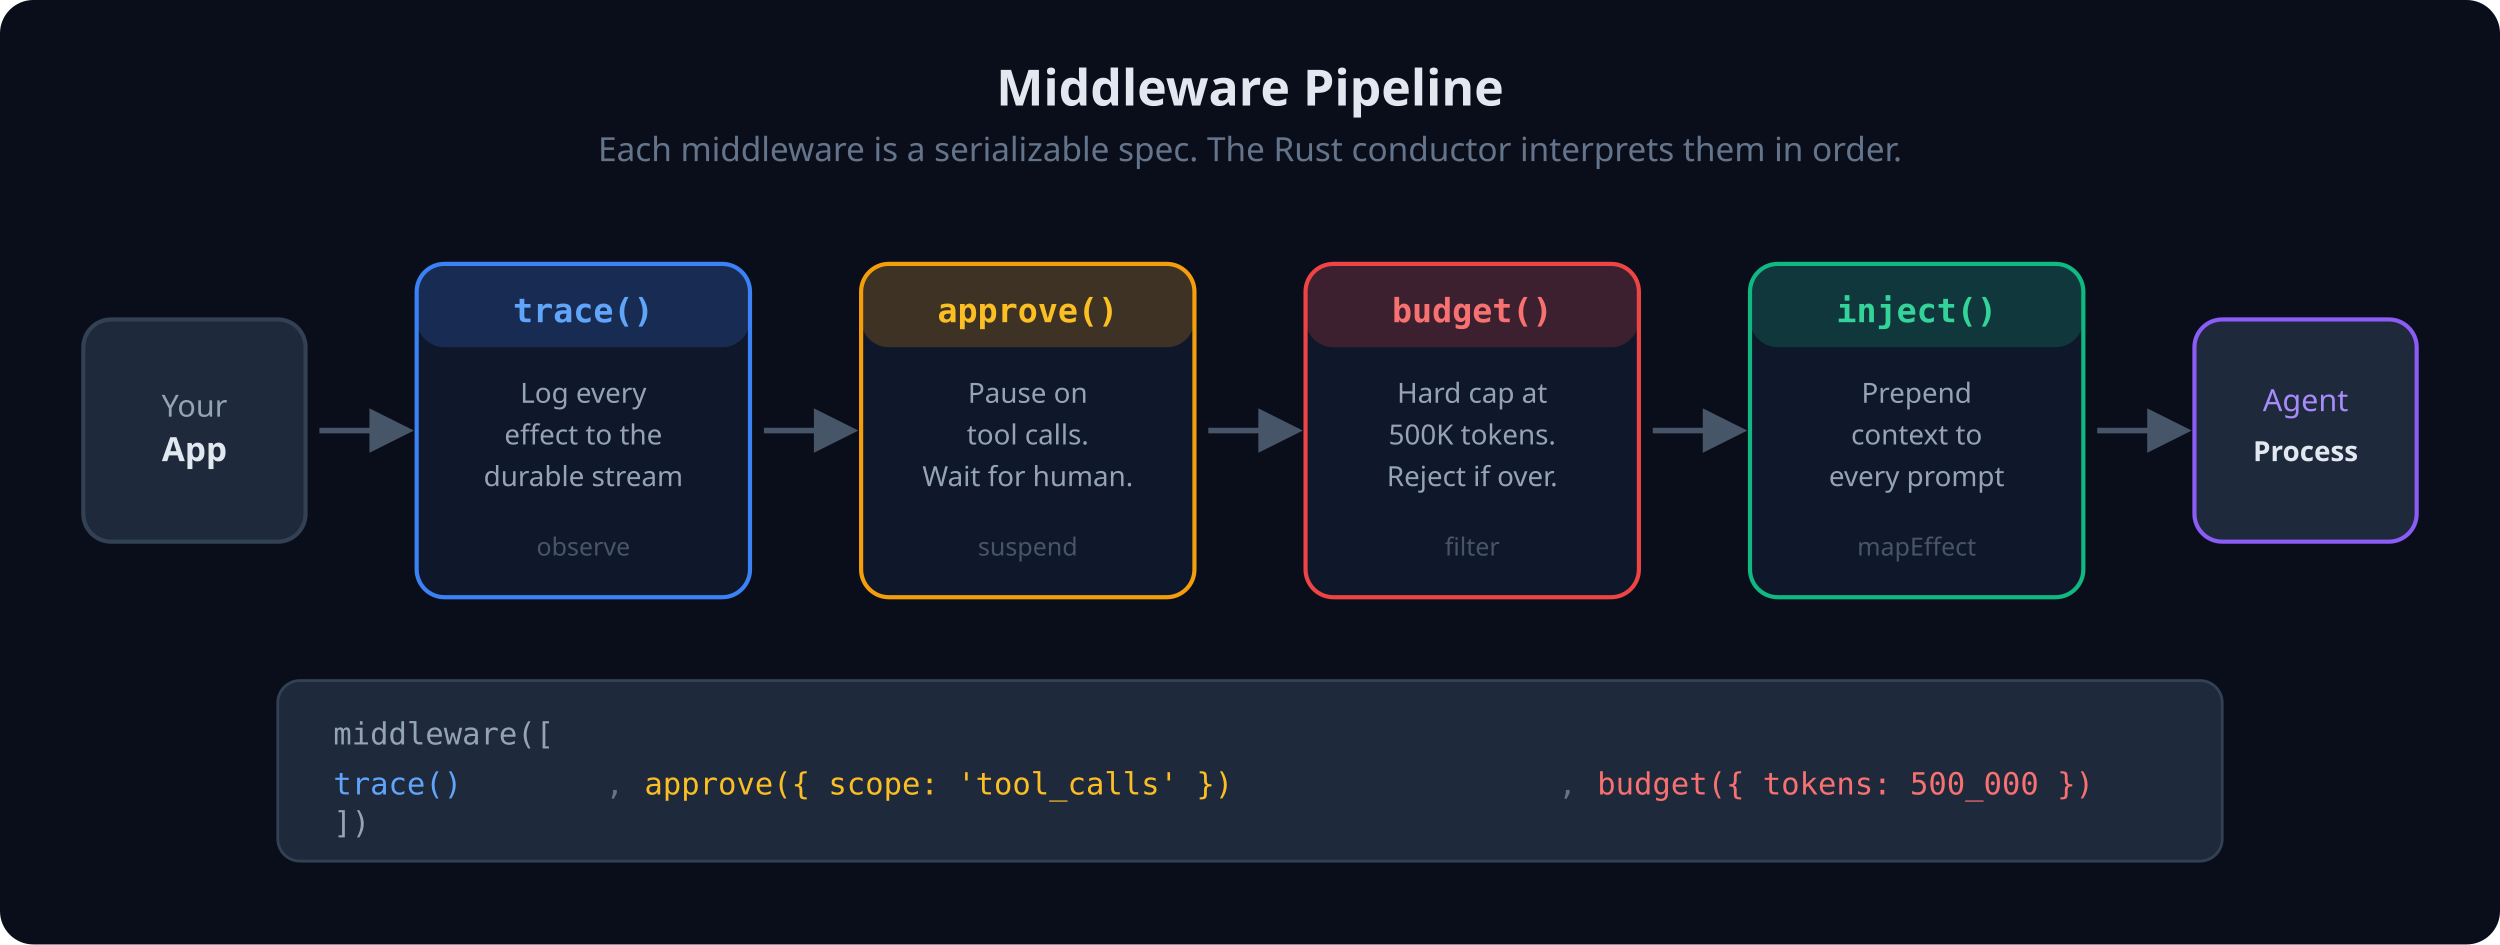
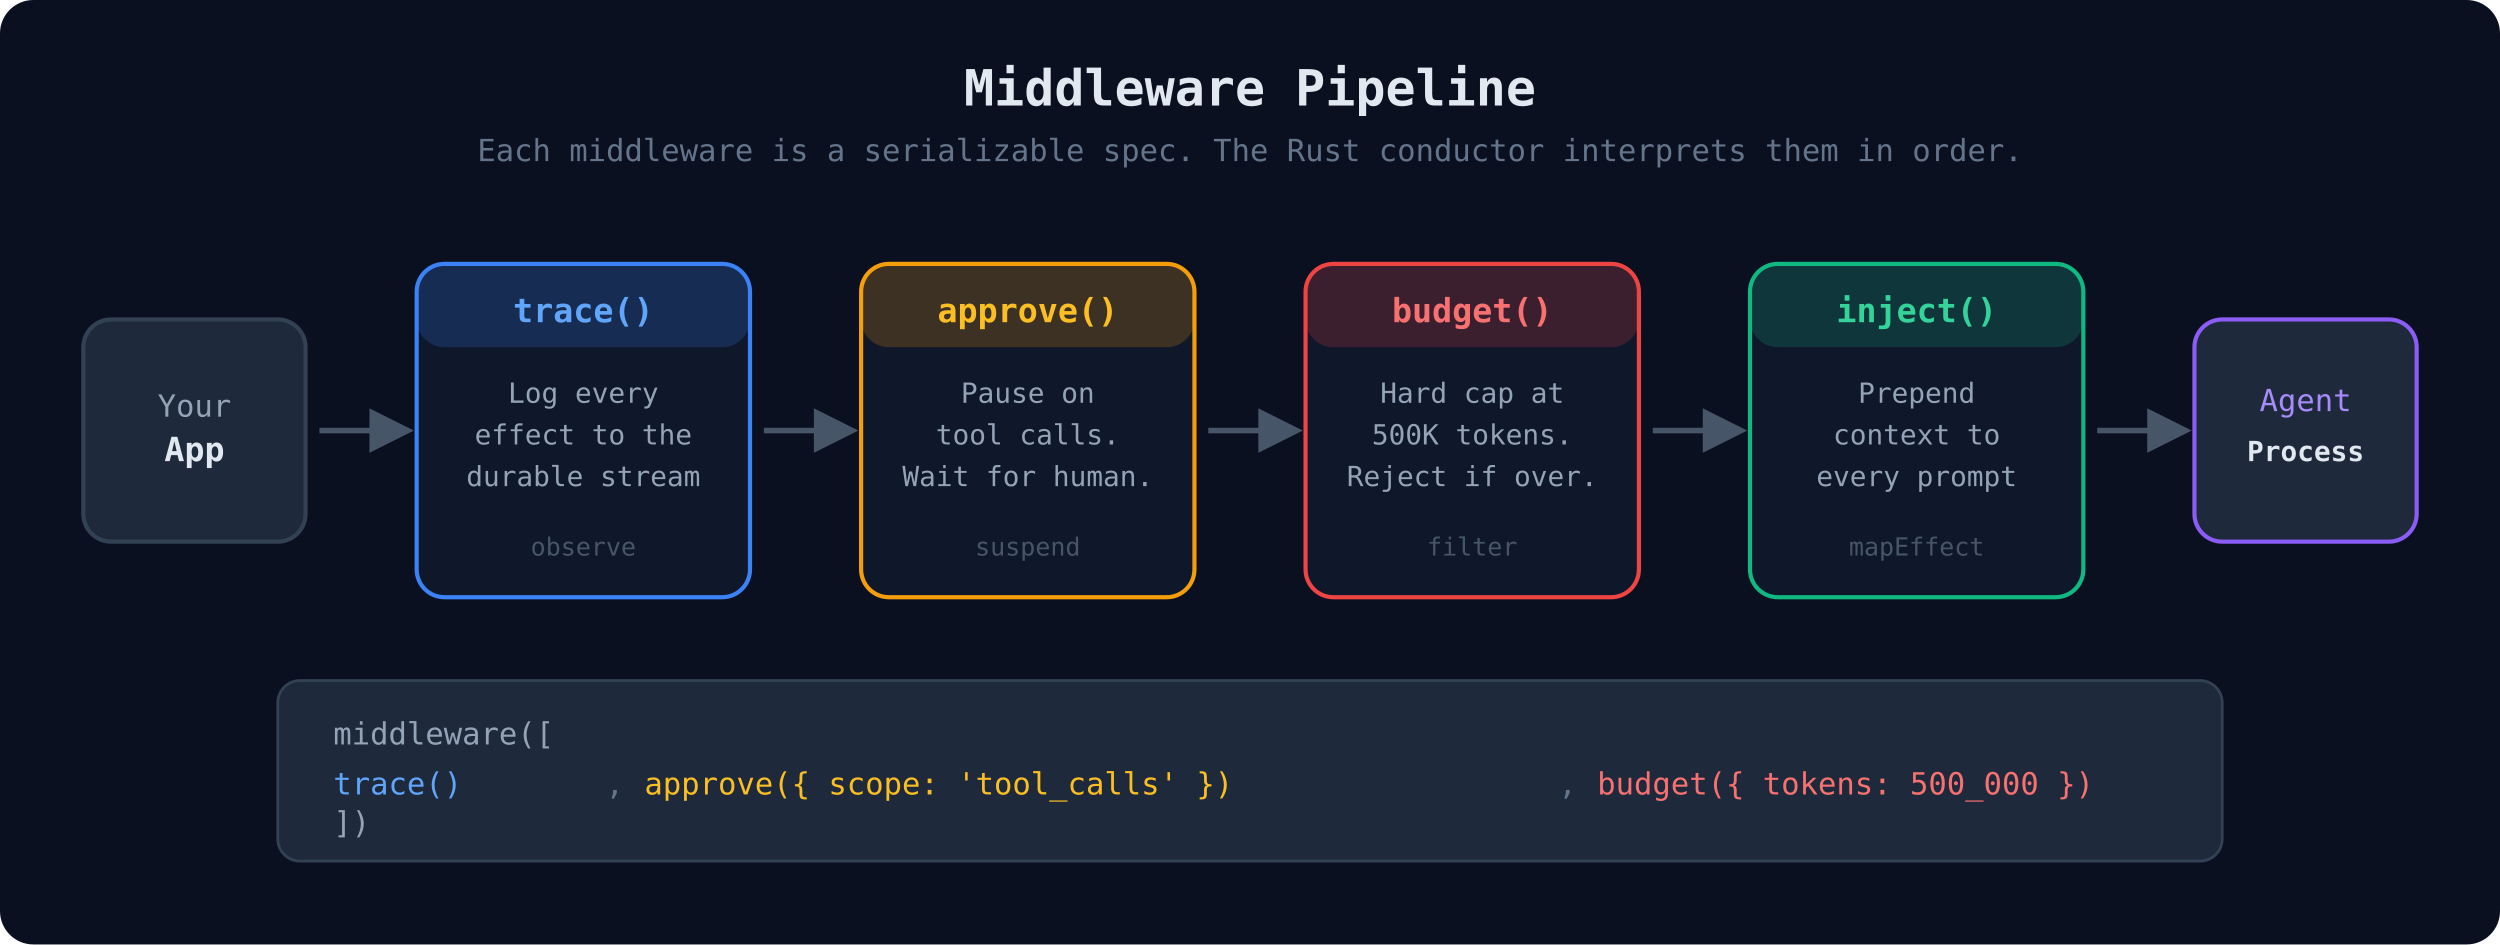
- <svg xmlns="http://www.w3.org/2000/svg" viewBox="0 0 900 340" fill="none">
-   <defs>
-     <linearGradient id="bg2" x1="0" y1="0" x2="900" y2="340">
-       <stop offset="0%" stop-color="#0a0e1a" />
-       <stop offset="100%" stop-color="#0f1628" />
-     </linearGradient>
-     <filter id="glow2">
-       <feGaussianBlur stdDeviation="2" result="blur" />
-       <feMerge>
-         <feMergeNode in="blur" />
-         <feMergeNode in="SourceGraphic" />
-       </feMerge>
-     </filter>
-   </defs>
-   <rect width="900" height="340" fill="url(#bg2)" rx="12" />
-   <text x="450" y="38" text-anchor="middle" fill="#e2e8f0" font-family="system-ui, sans-serif" font-size="18" font-weight="600">Middleware Pipeline</text>
-   <text x="450" y="58" text-anchor="middle" fill="#64748b" font-family="system-ui, sans-serif" font-size="12">Each middleware is a serializable spec. The Rust conductor interprets them in order.</text>
-   <rect x="30" y="115" width="80" height="80" rx="10" fill="#1e293b" stroke="#334155" stroke-width="1.5" />
-   <text x="70" y="150" text-anchor="middle" fill="#94a3b8" font-family="system-ui, sans-serif" font-size="11">Your</text>
-   <text x="70" y="166" text-anchor="middle" fill="#e2e8f0" font-family="system-ui, sans-serif" font-size="12" font-weight="600">App</text>
-   <line x1="115" y1="155" x2="145" y2="155" stroke="#475569" stroke-width="2" marker-end="url(#arr)" />
+ <svg xmlns="http://www.w3.org/2000/svg" viewBox="0 0 900 340">
+   <rect width="900" height="340" fill="#0b1020" rx="12" />
+   <text x="450" y="38" text-anchor="middle" fill="#e2e8f0" font-family="ui-monospace, monospace" font-size="18" font-weight="600">Middleware Pipeline</text>
+   <text x="450" y="58" text-anchor="middle" fill="#64748b" font-family="ui-monospace, monospace" font-size="11">Each middleware is a serializable spec. The Rust conductor interprets them in order.</text>
  <defs>
    <marker id="arr" markerWidth="8" markerHeight="8" refX="6" refY="4" orient="auto">
      <path d="M0,0 L8,4 L0,8" fill="#475569" />
    </marker>
  </defs>
+   <rect x="30" y="115" width="80" height="80" rx="10" fill="#1e293b" stroke="#334155" stroke-width="1.5" />
+   <text x="70" y="150" text-anchor="middle" fill="#94a3b8" font-family="ui-monospace, monospace" font-size="11">Your</text>
+   <text x="70" y="166" text-anchor="middle" fill="#e2e8f0" font-family="ui-monospace, monospace" font-size="12" font-weight="600">App</text>
+   <line x1="115" y1="155" x2="145" y2="155" stroke="#475569" stroke-width="2" marker-end="url(#arr)" />
  <rect x="150" y="95" width="120" height="120" rx="10" fill="#0f172a" stroke="#3b82f6" stroke-width="1.5" />
-   <rect x="150" y="95" width="120" height="30" rx="10" fill="#3b82f6" opacity="0.2" />
-   <text x="210" y="116" text-anchor="middle" fill="#60a5fa" font-family="monospace" font-size="12" font-weight="600">trace()</text>
-   <text x="210" y="145" text-anchor="middle" fill="#94a3b8" font-family="system-ui, sans-serif" font-size="10">Log every</text>
-   <text x="210" y="160" text-anchor="middle" fill="#94a3b8" font-family="system-ui, sans-serif" font-size="10">effect to the</text>
-   <text x="210" y="175" text-anchor="middle" fill="#94a3b8" font-family="system-ui, sans-serif" font-size="10">durable stream</text>
-   <text x="210" y="200" text-anchor="middle" fill="#475569" font-family="system-ui, sans-serif" font-size="9">observe</text>
+   <rect x="150" y="95" width="120" height="30" rx="10" fill="#3b82f6" fill-opacity="0.2" />
+   <text x="210" y="116" text-anchor="middle" fill="#60a5fa" font-family="ui-monospace, monospace" font-size="12" font-weight="600">trace()</text>
+   <text x="210" y="145" text-anchor="middle" fill="#94a3b8" font-family="ui-monospace, monospace" font-size="10">Log every</text>
+   <text x="210" y="160" text-anchor="middle" fill="#94a3b8" font-family="ui-monospace, monospace" font-size="10">effect to the</text>
+   <text x="210" y="175" text-anchor="middle" fill="#94a3b8" font-family="ui-monospace, monospace" font-size="10">durable stream</text>
+   <text x="210" y="200" text-anchor="middle" fill="#475569" font-family="ui-monospace, monospace" font-size="9">observe</text>
  <line x1="275" y1="155" x2="305" y2="155" stroke="#475569" stroke-width="2" marker-end="url(#arr)" />
  <rect x="310" y="95" width="120" height="120" rx="10" fill="#0f172a" stroke="#f59e0b" stroke-width="1.5" />
-   <rect x="310" y="95" width="120" height="30" rx="10" fill="#f59e0b" opacity="0.2" />
-   <text x="370" y="116" text-anchor="middle" fill="#fbbf24" font-family="monospace" font-size="12" font-weight="600">approve()</text>
-   <text x="370" y="145" text-anchor="middle" fill="#94a3b8" font-family="system-ui, sans-serif" font-size="10">Pause on</text>
-   <text x="370" y="160" text-anchor="middle" fill="#94a3b8" font-family="system-ui, sans-serif" font-size="10">tool calls.</text>
-   <text x="370" y="175" text-anchor="middle" fill="#94a3b8" font-family="system-ui, sans-serif" font-size="10">Wait for human.</text>
-   <text x="370" y="200" text-anchor="middle" fill="#475569" font-family="system-ui, sans-serif" font-size="9">suspend</text>
+   <rect x="310" y="95" width="120" height="30" rx="10" fill="#f59e0b" fill-opacity="0.2" />
+   <text x="370" y="116" text-anchor="middle" fill="#fbbf24" font-family="ui-monospace, monospace" font-size="12" font-weight="600">approve()</text>
+   <text x="370" y="145" text-anchor="middle" fill="#94a3b8" font-family="ui-monospace, monospace" font-size="10">Pause on</text>
+   <text x="370" y="160" text-anchor="middle" fill="#94a3b8" font-family="ui-monospace, monospace" font-size="10">tool calls.</text>
+   <text x="370" y="175" text-anchor="middle" fill="#94a3b8" font-family="ui-monospace, monospace" font-size="10">Wait for human.</text>
+   <text x="370" y="200" text-anchor="middle" fill="#475569" font-family="ui-monospace, monospace" font-size="9">suspend</text>
  <line x1="435" y1="155" x2="465" y2="155" stroke="#475569" stroke-width="2" marker-end="url(#arr)" />
  <rect x="470" y="95" width="120" height="120" rx="10" fill="#0f172a" stroke="#ef4444" stroke-width="1.5" />
-   <rect x="470" y="95" width="120" height="30" rx="10" fill="#ef4444" opacity="0.2" />
-   <text x="530" y="116" text-anchor="middle" fill="#f87171" font-family="monospace" font-size="12" font-weight="600">budget()</text>
-   <text x="530" y="145" text-anchor="middle" fill="#94a3b8" font-family="system-ui, sans-serif" font-size="10">Hard cap at</text>
-   <text x="530" y="160" text-anchor="middle" fill="#94a3b8" font-family="system-ui, sans-serif" font-size="10">500K tokens.</text>
-   <text x="530" y="175" text-anchor="middle" fill="#94a3b8" font-family="system-ui, sans-serif" font-size="10">Reject if over.</text>
-   <text x="530" y="200" text-anchor="middle" fill="#475569" font-family="system-ui, sans-serif" font-size="9">filter</text>
+   <rect x="470" y="95" width="120" height="30" rx="10" fill="#ef4444" fill-opacity="0.2" />
+   <text x="530" y="116" text-anchor="middle" fill="#f87171" font-family="ui-monospace, monospace" font-size="12" font-weight="600">budget()</text>
+   <text x="530" y="145" text-anchor="middle" fill="#94a3b8" font-family="ui-monospace, monospace" font-size="10">Hard cap at</text>
+   <text x="530" y="160" text-anchor="middle" fill="#94a3b8" font-family="ui-monospace, monospace" font-size="10">500K tokens.</text>
+   <text x="530" y="175" text-anchor="middle" fill="#94a3b8" font-family="ui-monospace, monospace" font-size="10">Reject if over.</text>
+   <text x="530" y="200" text-anchor="middle" fill="#475569" font-family="ui-monospace, monospace" font-size="9">filter</text>
  <line x1="595" y1="155" x2="625" y2="155" stroke="#475569" stroke-width="2" marker-end="url(#arr)" />
  <rect x="630" y="95" width="120" height="120" rx="10" fill="#0f172a" stroke="#10b981" stroke-width="1.5" />
-   <rect x="630" y="95" width="120" height="30" rx="10" fill="#10b981" opacity="0.2" />
-   <text x="690" y="116" text-anchor="middle" fill="#34d399" font-family="monospace" font-size="12" font-weight="600">inject()</text>
-   <text x="690" y="145" text-anchor="middle" fill="#94a3b8" font-family="system-ui, sans-serif" font-size="10">Prepend</text>
-   <text x="690" y="160" text-anchor="middle" fill="#94a3b8" font-family="system-ui, sans-serif" font-size="10">context to</text>
-   <text x="690" y="175" text-anchor="middle" fill="#94a3b8" font-family="system-ui, sans-serif" font-size="10">every prompt</text>
-   <text x="690" y="200" text-anchor="middle" fill="#475569" font-family="system-ui, sans-serif" font-size="9">mapEffect</text>
+   <rect x="630" y="95" width="120" height="30" rx="10" fill="#10b981" fill-opacity="0.2" />
+   <text x="690" y="116" text-anchor="middle" fill="#34d399" font-family="ui-monospace, monospace" font-size="12" font-weight="600">inject()</text>
+   <text x="690" y="145" text-anchor="middle" fill="#94a3b8" font-family="ui-monospace, monospace" font-size="10">Prepend</text>
+   <text x="690" y="160" text-anchor="middle" fill="#94a3b8" font-family="ui-monospace, monospace" font-size="10">context to</text>
+   <text x="690" y="175" text-anchor="middle" fill="#94a3b8" font-family="ui-monospace, monospace" font-size="10">every prompt</text>
+   <text x="690" y="200" text-anchor="middle" fill="#475569" font-family="ui-monospace, monospace" font-size="9">mapEffect</text>
  <line x1="755" y1="155" x2="785" y2="155" stroke="#475569" stroke-width="2" marker-end="url(#arr)" />
  <rect x="790" y="115" width="80" height="80" rx="10" fill="#1e293b" stroke="#8b5cf6" stroke-width="1.5" />
-   <text x="830" y="148" text-anchor="middle" fill="#a78bfa" font-family="system-ui, sans-serif" font-size="11">Agent</text>
-   <text x="830" y="166" text-anchor="middle" fill="#e2e8f0" font-family="system-ui, sans-serif" font-size="10" font-weight="600">Process</text>
+   <text x="830" y="148" text-anchor="middle" fill="#a78bfa" font-family="ui-monospace, monospace" font-size="11">Agent</text>
+   <text x="830" y="166" text-anchor="middle" fill="#e2e8f0" font-family="ui-monospace, monospace" font-size="10" font-weight="600">Process</text>
  <rect x="100" y="245" width="700" height="65" rx="8" fill="#1e293b" stroke="#334155" stroke-width="1" />
-   <text x="120" y="268" fill="#94a3b8" font-family="monospace" font-size="11">middleware([</text>
-   <text x="120" y="286" fill="#60a5fa" font-family="monospace" font-size="11">  trace()</text>
-   <text x="218" y="286" fill="#64748b" font-family="monospace" font-size="11">,</text>
-   <text x="232" y="286" fill="#fbbf24" font-family="monospace" font-size="11">approve({ scope: 'tool_calls' })</text>
-   <text x="561" y="286" fill="#64748b" font-family="monospace" font-size="11">,</text>
-   <text x="575" y="286" fill="#f87171" font-family="monospace" font-size="11">budget({ tokens: 500_000 })</text>
-   <text x="120" y="300" fill="#94a3b8" font-family="monospace" font-size="11">])</text>
+   <text x="120" y="268" fill="#94a3b8" font-family="ui-monospace, monospace" font-size="11">middleware([</text>
+   <text x="120" y="286" fill="#60a5fa" font-family="ui-monospace, monospace" font-size="11">  trace()</text>
+   <text x="218" y="286" fill="#64748b" font-family="ui-monospace, monospace" font-size="11">,</text>
+   <text x="232" y="286" fill="#fbbf24" font-family="ui-monospace, monospace" font-size="11">approve({ scope: 'tool_calls' })</text>
+   <text x="561" y="286" fill="#64748b" font-family="ui-monospace, monospace" font-size="11">,</text>
+   <text x="575" y="286" fill="#f87171" font-family="ui-monospace, monospace" font-size="11">budget({ tokens: 500_000 })</text>
+   <text x="120" y="300" fill="#94a3b8" font-family="ui-monospace, monospace" font-size="11">])</text>
</svg>
